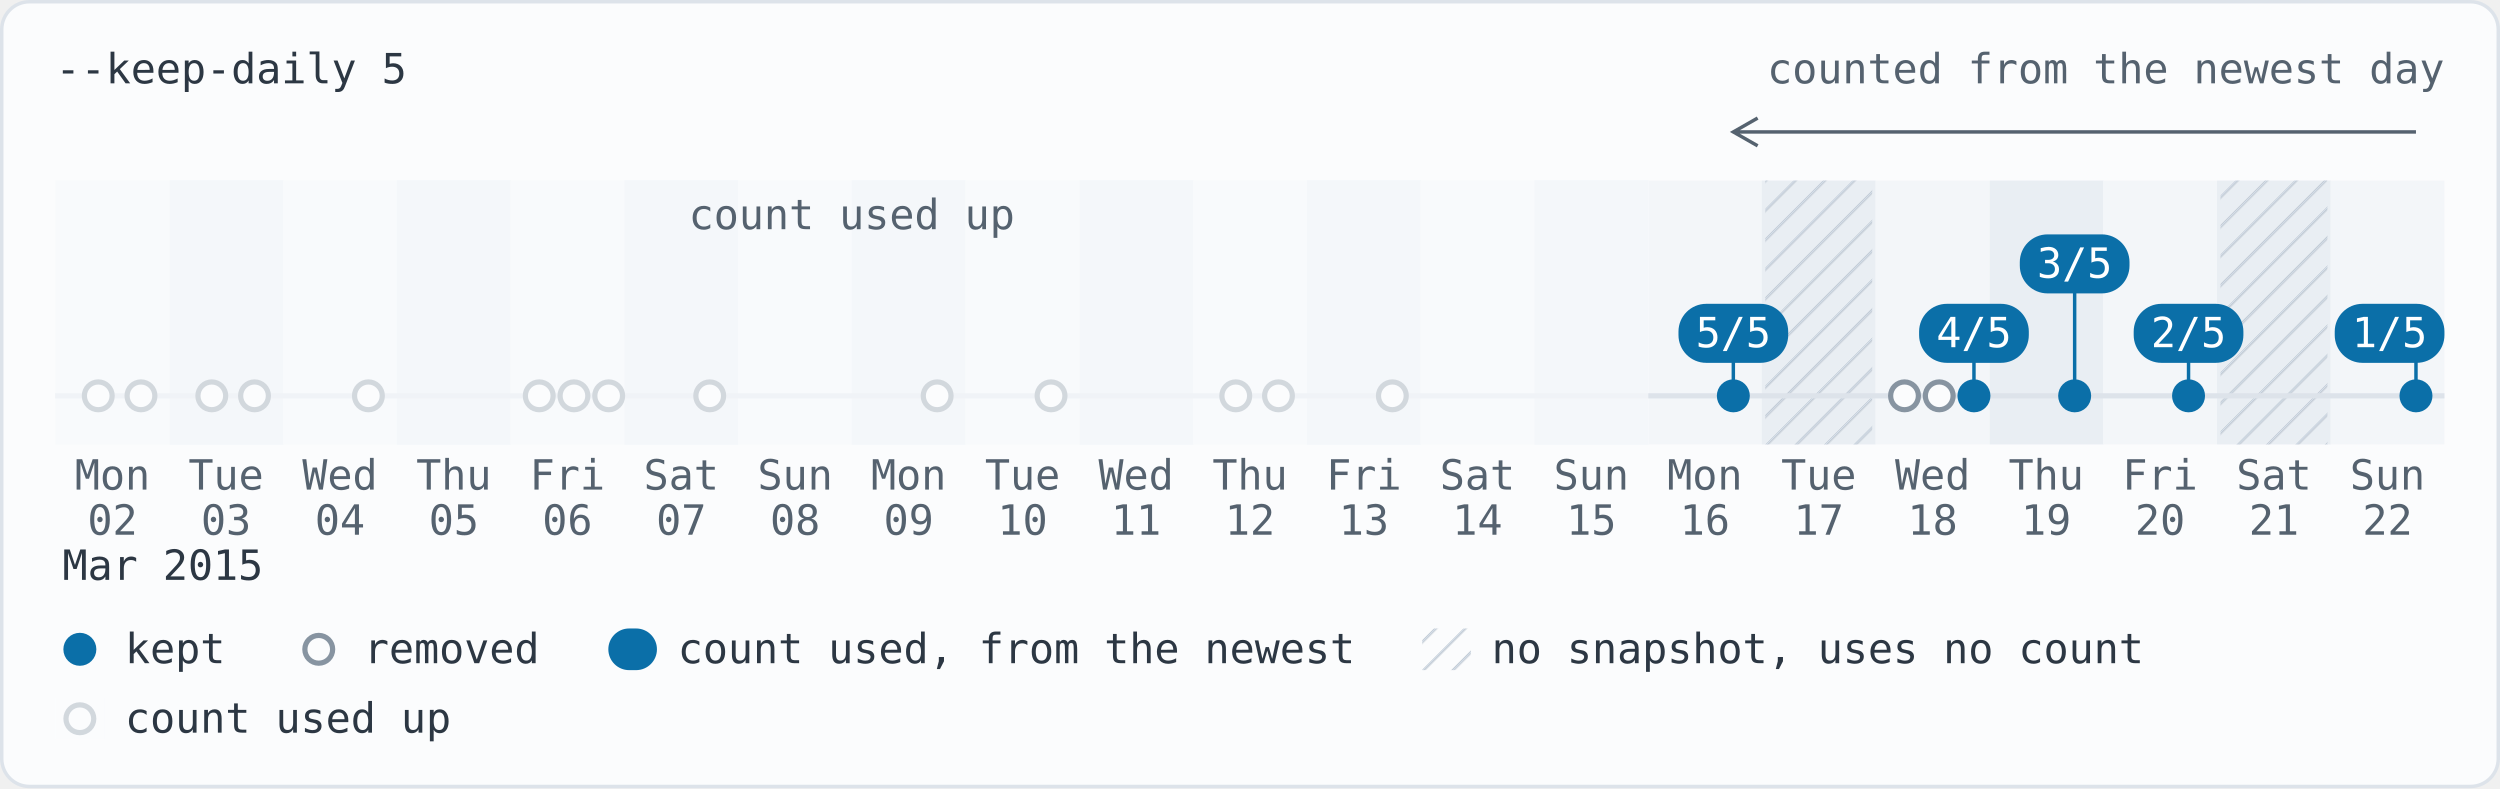
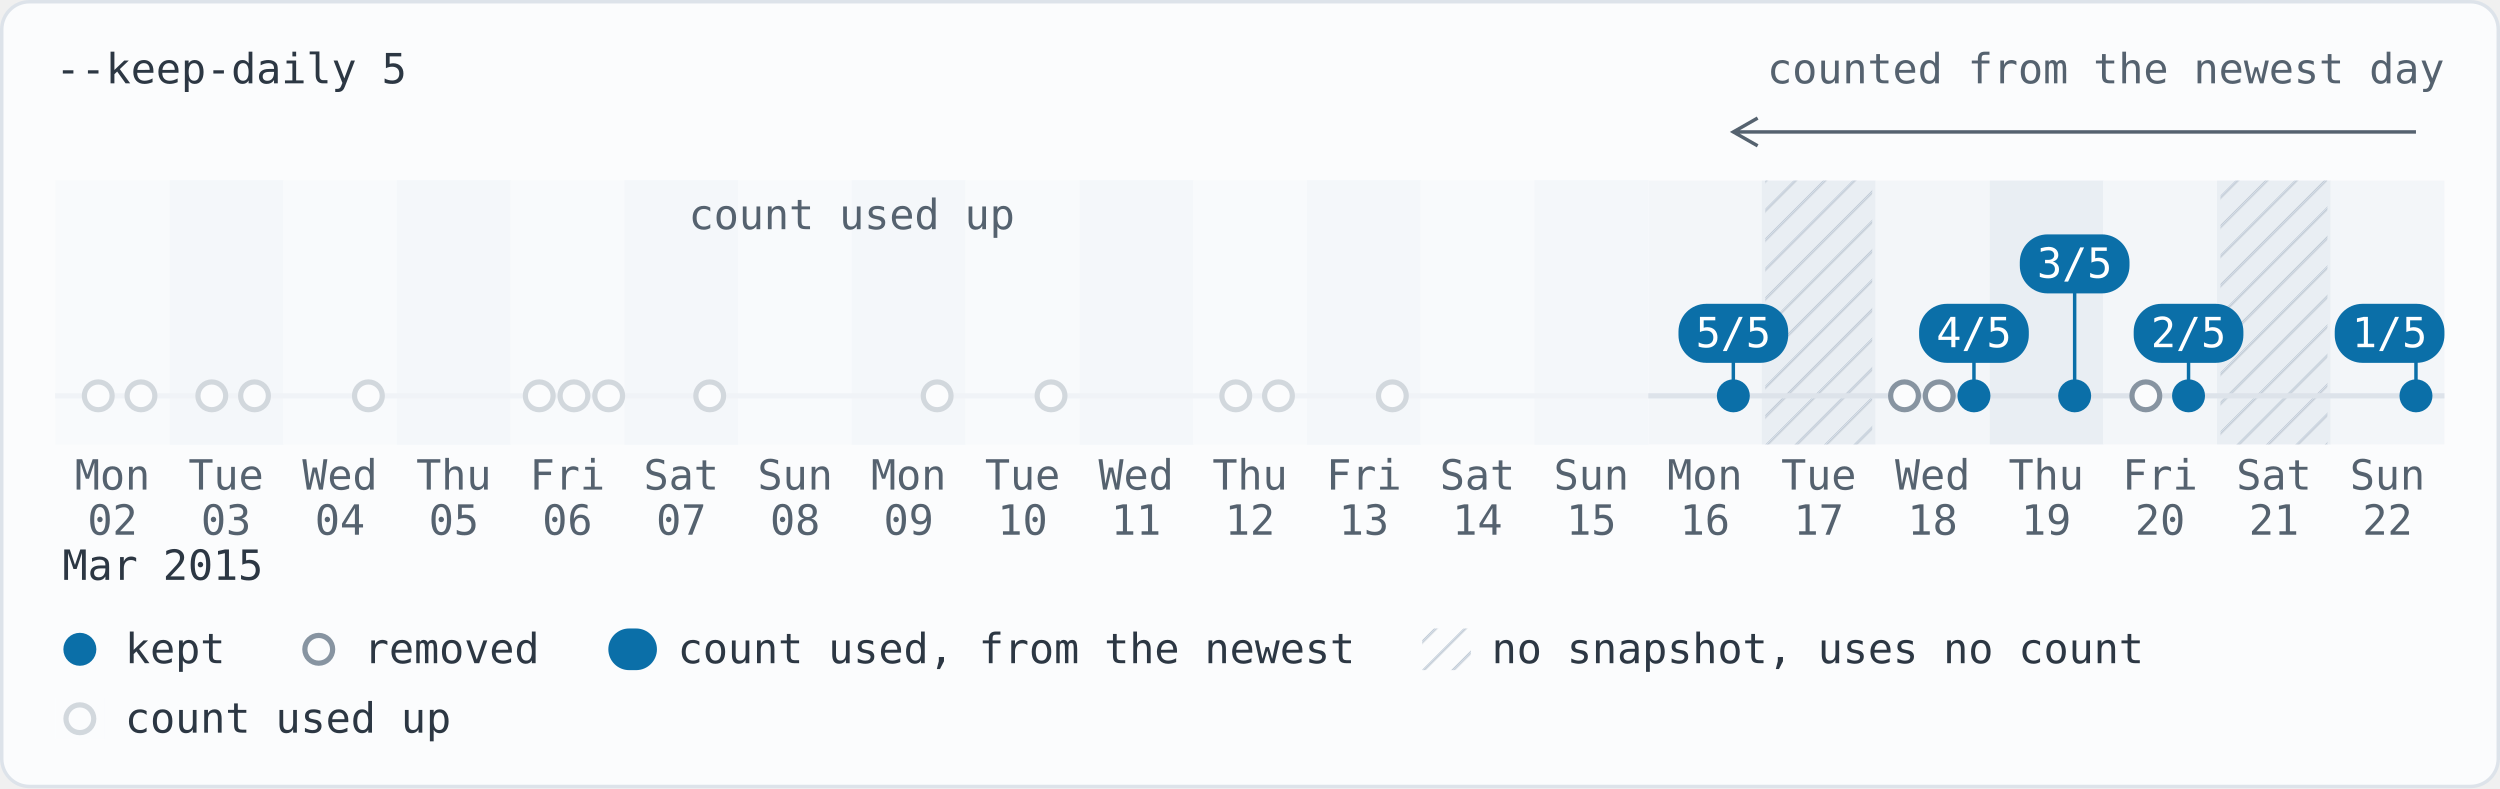
<svg xmlns="http://www.w3.org/2000/svg" viewBox="0 0 720.0 227.0" width="720.0" height="227.0" role="img">
  <style>
text { font-family: ui-monospace, SFMono-Regular, Menlo, Consolas, monospace; font-size: 12px; fill: #2c3743; }
.muted { fill: #55626f; }
.bg { fill: #fbfcfd; stroke: #dde3ea; }
.band, .lane { fill: #f3f6f9; }
.band2 { fill: #e9eef3; }
.fade { fill: #fbfcfd; opacity: 0.65; }
.axis, .sep { stroke: #dde3ea; stroke-width: 1.5; }
.kept { fill: #0b6fa8; stroke: #0b6fa8; stroke-width: 1.5; }
.removed { fill: #fbfcfd; stroke: #8794a1; stroke-width: 1.5; }
.snap { fill: #8794a1; }
.pill { fill: #0b6fa8; }
.on-pill { fill: #ffffff; }
.lead { stroke: #0b6fa8; stroke-width: 1; }
.arrow { stroke: #55626f; fill: none; }
.win { fill: #0b6fa8; fill-opacity: 0.1; stroke: #0b6fa8; stroke-width: 1.5; stroke-dasharray: 5 4; }
.hatch { fill: url(#hatch); }
.hatch-line { stroke: #c3ccd6; stroke-width: 1.5; }
@media (prefers-color-scheme: dark) {
  text { fill: #b4c0cd; }
  .muted { fill: #93a0ae; }
  .bg { fill: #0a0e13; stroke: #232b35; }
  .band, .lane { fill: #10161c; }
  .band2 { fill: #161d25; }
  .fade { fill: #0a0e13; }
  .axis, .sep { stroke: #232b35; }
  .kept { fill: #8be4f5; stroke: #8be4f5; }
  .removed { fill: #0a0e13; stroke: #6b7785; }
  .snap { fill: #6b7785; }
  .pill { fill: #8be4f5; }
  .on-pill { fill: #0a0e13; }
  .lead { stroke: #8be4f5; }
  .arrow { stroke: #93a0ae; }
  .win { fill: #8be4f5; stroke: #8be4f5; }
  .hatch-line { stroke: #3a4552; }
}
</style>
  <defs>
    <pattern id="hatch" width="6" height="6" patternUnits="userSpaceOnUse" patternTransform="rotate(45)">
      <line x1="0" y1="0" x2="0" y2="6" class="hatch-line" />
    </pattern>
  </defs>
  <rect x="0.5" y="0.5" width="719.0" height="226.0" rx="8" class="bg" />
  <text x="16.0" y="24.0" class="" text-anchor="start">--keep-daily 5</text>
  <text x="704.0" y="24.0" class="muted" text-anchor="end">counted from the newest day</text>
  <path d="M 695.8 38 H 499.2 m 7 -4 l -7 4 l 7 4" class="arrow" />
  <rect x="16.0" y="52.0" width="32.8" height="76.0" class="band" />
  <rect x="48.8" y="52.0" width="32.8" height="76.0" class="band2" />
  <rect x="81.5" y="52.0" width="32.8" height="76.0" class="band" />
  <rect x="114.3" y="52.0" width="32.8" height="76.0" class="band2" />
  <rect x="147.0" y="52.0" width="32.8" height="76.0" class="band" />
  <rect x="179.8" y="52.0" width="32.8" height="76.0" class="band2" />
  <rect x="212.6" y="52.0" width="32.8" height="76.0" class="band" />
  <rect x="245.3" y="52.0" width="32.8" height="76.0" class="band2" />
  <rect x="278.1" y="52.0" width="32.8" height="76.0" class="band" />
  <rect x="310.9" y="52.0" width="32.8" height="76.0" class="band2" />
  <rect x="343.6" y="52.0" width="32.8" height="76.0" class="band" />
  <rect x="376.4" y="52.0" width="32.8" height="76.0" class="band2" />
  <rect x="409.1" y="52.0" width="32.8" height="76.0" class="band" />
  <rect x="441.9" y="52.0" width="32.8" height="76.0" class="band2" />
  <rect x="474.7" y="52.0" width="32.8" height="76.0" class="band" />
  <rect x="507.4" y="52.0" width="32.8" height="76.0" class="band2" />
  <rect x="540.2" y="52.0" width="32.8" height="76.0" class="band" />
  <rect x="573.0" y="52.0" width="32.8" height="76.0" class="band2" />
  <rect x="605.7" y="52.0" width="32.8" height="76.0" class="band" />
  <rect x="638.5" y="52.0" width="32.8" height="76.0" class="band2" />
  <rect x="671.2" y="52.0" width="32.8" height="76.0" class="band" />
  <rect x="508.4" y="52.0" width="30.8" height="76.0" class="hatch" />
  <rect x="639.5" y="52.0" width="30.8" height="76.0" class="hatch" />
  <line x1="16.0" y1="114.0" x2="704.0" y2="114.0" class="axis" />
  <circle cx="695.8" cy="114.0" r="4.0" class="kept" />
  <circle cx="630.3" cy="114.0" r="4.0" class="kept" />
+   <circle cx="618.0" cy="114.0" r="4.0" class="removed" />
  <circle cx="597.5" cy="114.0" r="4.0" class="kept" />
  <circle cx="568.5" cy="114.0" r="4.0" class="kept" />
  <circle cx="558.5" cy="114.0" r="4.0" class="removed" />
  <circle cx="548.5" cy="114.0" r="4.0" class="removed" />
  <circle cx="499.2" cy="114.0" r="4.0" class="kept" />
  <circle cx="401.0" cy="114.0" r="4.0" class="removed" />
  <circle cx="368.2" cy="114.0" r="4.0" class="removed" />
  <circle cx="355.9" cy="114.0" r="4.0" class="removed" />
  <circle cx="302.7" cy="114.0" r="4.0" class="removed" />
  <circle cx="269.9" cy="114.0" r="4.0" class="removed" />
  <circle cx="204.4" cy="114.0" r="4.0" class="removed" />
  <circle cx="175.3" cy="114.0" r="4.0" class="removed" />
  <circle cx="165.3" cy="114.0" r="4.0" class="removed" />
  <circle cx="155.3" cy="114.0" r="4.0" class="removed" />
  <circle cx="106.1" cy="114.0" r="4.0" class="removed" />
  <circle cx="73.3" cy="114.0" r="4.0" class="removed" />
  <circle cx="61.0" cy="114.0" r="4.0" class="removed" />
  <circle cx="40.6" cy="114.0" r="4.0" class="removed" />
  <circle cx="28.3" cy="114.0" r="4.0" class="removed" />
  <rect x="16.0" y="52.0" width="458.7" height="76.0" class="fade" />
  <text x="245.3" y="66.0" class="muted" text-anchor="middle">count used up</text>
  <line x1="695.8" y1="96.0" x2="695.8" y2="110.0" class="lead" />
  <rect x="672.4" y="87.5" width="31.6" height="17.0" rx="8" class="pill" />
  <text x="688.2" y="100.0" class="on-pill" text-anchor="middle">1/5</text>
  <line x1="630.3" y1="96.0" x2="630.3" y2="110.0" class="lead" />
  <rect x="614.5" y="87.5" width="31.6" height="17.0" rx="8" class="pill" />
  <text x="630.3" y="100.0" class="on-pill" text-anchor="middle">2/5</text>
  <line x1="597.5" y1="76.0" x2="597.5" y2="110.0" class="lead" />
  <rect x="581.7" y="67.5" width="31.6" height="17.0" rx="8" class="pill" />
  <text x="597.5" y="80.0" class="on-pill" text-anchor="middle">3/5</text>
  <line x1="568.5" y1="96.0" x2="568.5" y2="110.0" class="lead" />
  <rect x="552.7" y="87.5" width="31.6" height="17.0" rx="8" class="pill" />
  <text x="568.5" y="100.0" class="on-pill" text-anchor="middle">4/5</text>
  <line x1="499.2" y1="96.0" x2="499.2" y2="110.0" class="lead" />
  <rect x="483.4" y="87.5" width="31.6" height="17.0" rx="8" class="pill" />
  <text x="499.2" y="100.0" class="on-pill" text-anchor="middle">5/5</text>
  <text x="32.4" y="141.0" class="muted" text-anchor="middle">Mon</text>
  <text x="32.4" y="154.0" class="muted" text-anchor="middle">02</text>
  <text x="18.0" y="167.0" class="" text-anchor="start">Mar 2015</text>
  <text x="65.1" y="141.0" class="muted" text-anchor="middle">Tue</text>
  <text x="65.1" y="154.0" class="muted" text-anchor="middle">03</text>
  <text x="97.9" y="141.0" class="muted" text-anchor="middle">Wed</text>
  <text x="97.9" y="154.0" class="muted" text-anchor="middle">04</text>
  <text x="130.7" y="141.0" class="muted" text-anchor="middle">Thu</text>
  <text x="130.7" y="154.0" class="muted" text-anchor="middle">05</text>
  <text x="163.4" y="141.0" class="muted" text-anchor="middle">Fri</text>
  <text x="163.4" y="154.0" class="muted" text-anchor="middle">06</text>
  <text x="196.2" y="141.0" class="muted" text-anchor="middle">Sat</text>
  <text x="196.2" y="154.0" class="muted" text-anchor="middle">07</text>
  <text x="229.0" y="141.0" class="muted" text-anchor="middle">Sun</text>
  <text x="229.0" y="154.0" class="muted" text-anchor="middle">08</text>
  <text x="261.7" y="141.0" class="muted" text-anchor="middle">Mon</text>
  <text x="261.7" y="154.0" class="muted" text-anchor="middle">09</text>
  <text x="294.5" y="141.0" class="muted" text-anchor="middle">Tue</text>
  <text x="294.5" y="154.0" class="muted" text-anchor="middle">10</text>
  <text x="327.2" y="141.0" class="muted" text-anchor="middle">Wed</text>
  <text x="327.2" y="154.0" class="muted" text-anchor="middle">11</text>
  <text x="360.0" y="141.0" class="muted" text-anchor="middle">Thu</text>
  <text x="360.0" y="154.0" class="muted" text-anchor="middle">12</text>
  <text x="392.8" y="141.0" class="muted" text-anchor="middle">Fri</text>
  <text x="392.8" y="154.0" class="muted" text-anchor="middle">13</text>
  <text x="425.5" y="141.0" class="muted" text-anchor="middle">Sat</text>
  <text x="425.5" y="154.0" class="muted" text-anchor="middle">14</text>
  <text x="458.3" y="141.0" class="muted" text-anchor="middle">Sun</text>
  <text x="458.3" y="154.0" class="muted" text-anchor="middle">15</text>
  <text x="491.0" y="141.0" class="muted" text-anchor="middle">Mon</text>
  <text x="491.0" y="154.0" class="muted" text-anchor="middle">16</text>
  <text x="523.8" y="141.0" class="muted" text-anchor="middle">Tue</text>
  <text x="523.8" y="154.0" class="muted" text-anchor="middle">17</text>
  <text x="556.6" y="141.0" class="muted" text-anchor="middle">Wed</text>
  <text x="556.6" y="154.0" class="muted" text-anchor="middle">18</text>
  <text x="589.3" y="141.0" class="muted" text-anchor="middle">Thu</text>
  <text x="589.3" y="154.0" class="muted" text-anchor="middle">19</text>
  <text x="622.1" y="141.0" class="muted" text-anchor="middle">Fri</text>
  <text x="622.1" y="154.0" class="muted" text-anchor="middle">20</text>
  <text x="654.9" y="141.0" class="muted" text-anchor="middle">Sat</text>
  <text x="654.9" y="154.0" class="muted" text-anchor="middle">21</text>
  <text x="687.6" y="141.0" class="muted" text-anchor="middle">Sun</text>
  <text x="687.6" y="154.0" class="muted" text-anchor="middle">22</text>
  <circle cx="23.0" cy="187.0" r="4.0" class="kept" />
  <text x="36.0" y="191.0" class="" text-anchor="start">kept</text>
  <circle cx="91.8" cy="187.0" r="4.0" class="removed" />
  <text x="104.8" y="191.0" class="" text-anchor="start">removed</text>
  <rect x="175.2" y="181.0" width="14" height="12" rx="6" class="pill" />
  <text x="195.2" y="191.0" class="" text-anchor="start">count used, from the newest</text>
  <rect x="409.6" y="181.0" width="14.0" height="12.0" class="hatch" />
  <text x="429.6" y="191.0" class="" text-anchor="start">no snapshot, uses no count</text>
  <circle cx="23.0" cy="207.0" r="4.0" class="removed" />
  <rect x="16.0" y="201.0" width="14.0" height="12.0" class="fade" />
  <text x="36.0" y="211.0" class="" text-anchor="start">count used up</text>
</svg>
